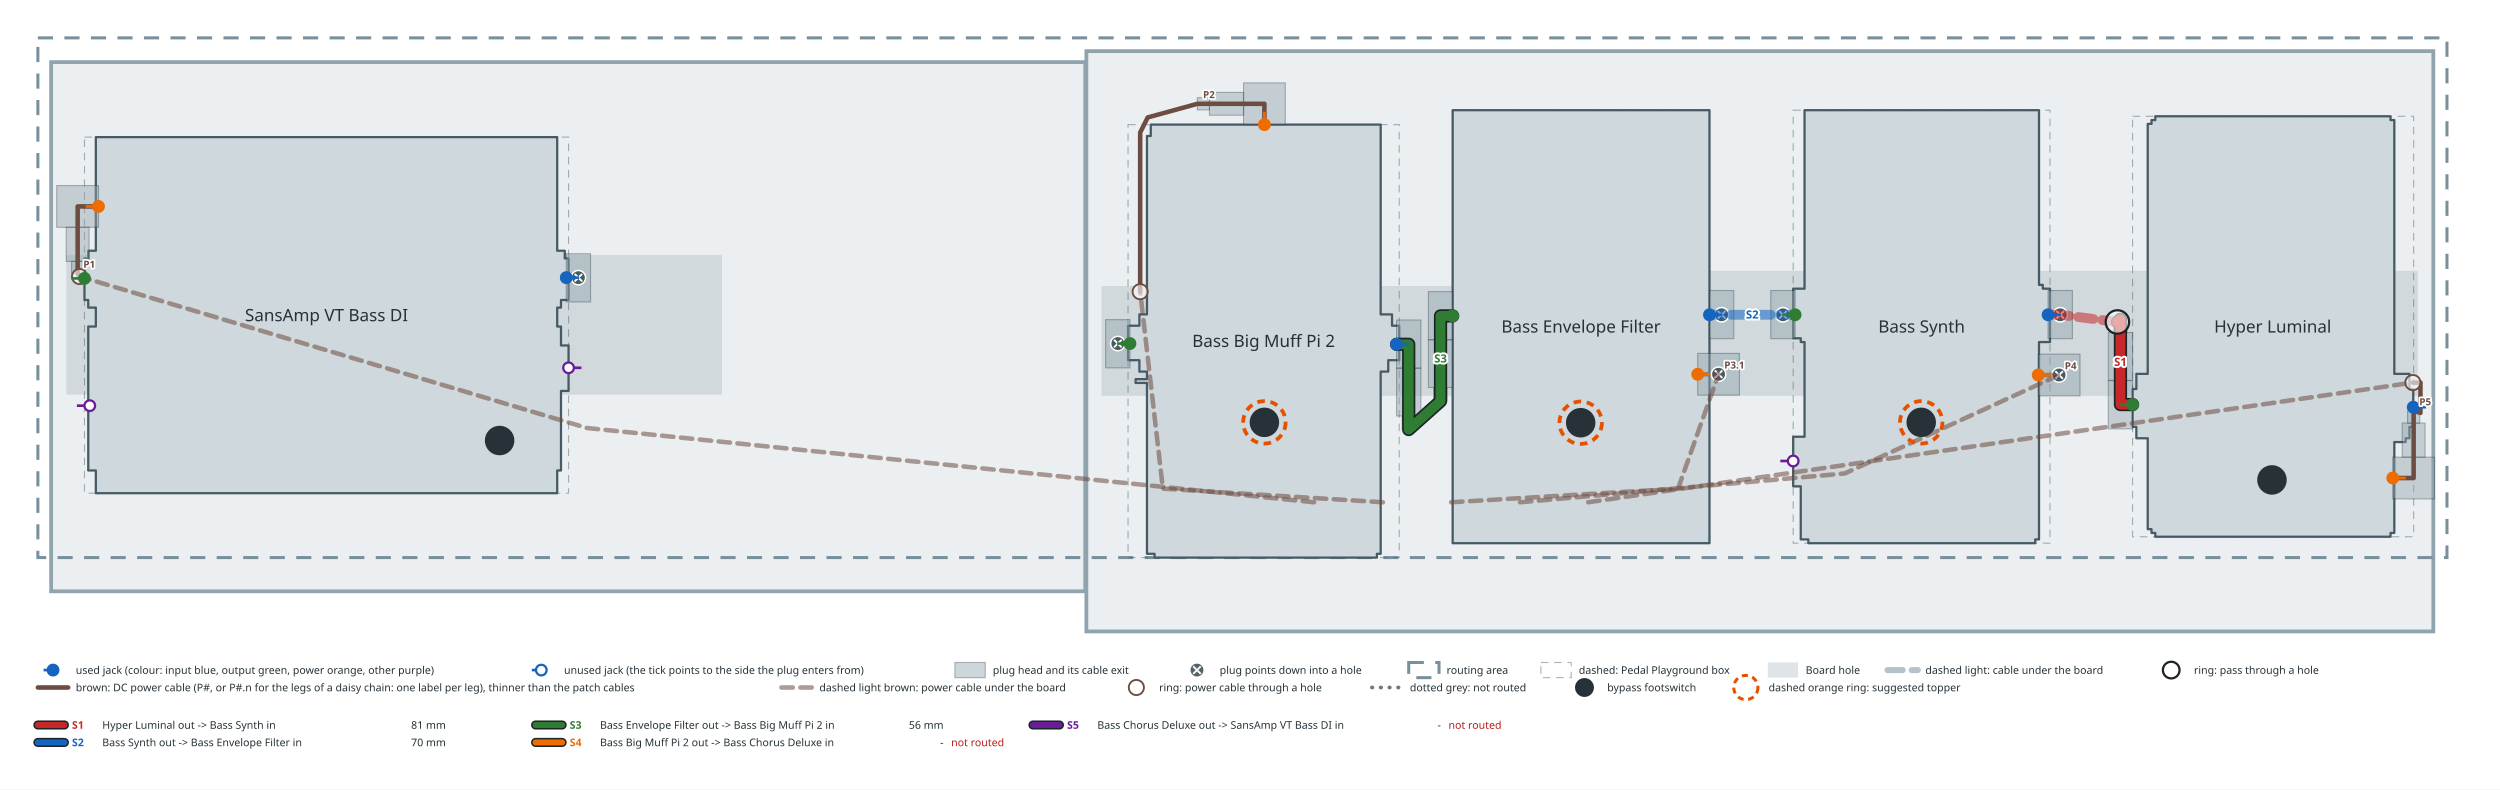
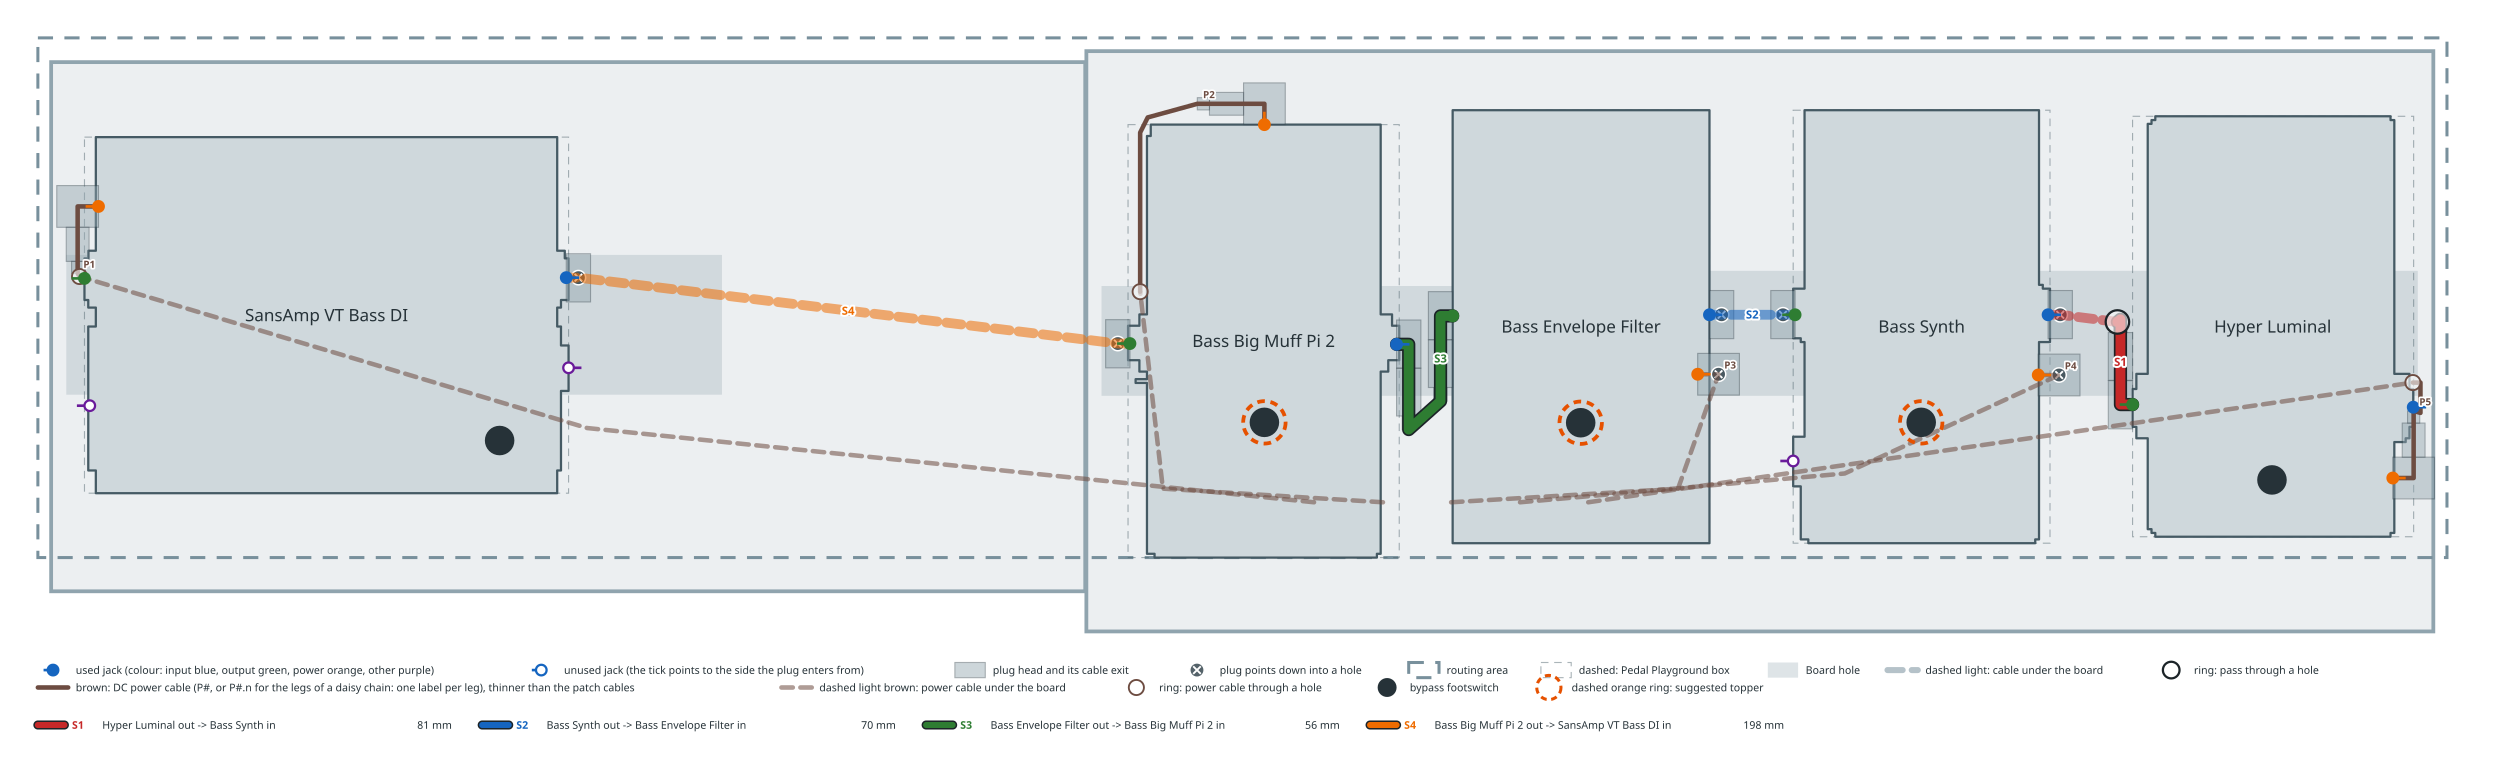
- <svg xmlns="http://www.w3.org/2000/svg" viewBox="535.1 188.6 660.0 208.4" width="660.0mm" height="208.4mm" font-family="sans-serif">
-   <rect x="535.1" y="188.6" width="660.0" height="208.4" fill="#ffffff" />
+ <svg xmlns="http://www.w3.org/2000/svg" viewBox="535.1 188.6 660.0 203.8" width="660.0mm" height="203.8mm" font-family="sans-serif">
+   <rect x="535.1" y="188.6" width="660.0" height="203.8" fill="#ffffff" />
  <rect x="548.6" y="205.0" width="273.0" height="139.7" fill="#eceff1" stroke="#90a4ae" stroke-width="1" class="board" />
  <rect x="821.9" y="202.1" width="355.6" height="153.2" fill="#eceff1" stroke="#90a4ae" stroke-width="1" class="board" />
  <g class="holes" opacity="0.3">
    <rect x="552.6" y="255.9" width="71.0" height="36.9" fill="#90a4ae" class="hole" />
    <rect x="644.7" y="255.9" width="81.0" height="36.9" fill="#90a4ae" class="hole" />
    <rect x="825.9" y="264.1" width="111.8" height="29.0" fill="#90a4ae" class="hole" />
    <rect x="959.7" y="260.1" width="79.9" height="33.0" fill="#90a4ae" class="hole" />
    <rect x="1061.6" y="260.1" width="111.8" height="33.0" fill="#90a4ae" class="hole" />
  </g>
  <rect x="545.1" y="198.6" width="636.0" height="137.2" fill="none" stroke="#78909c" stroke-dasharray="4 3" stroke-width="0.8" class="routing-area" />
  <g class="pedal" data-id="164ee080-c258-4019-b7d8-6842ff5dd736">
    <rect x="557.4" y="224.8" width="127.8" height="94.0" transform="rotate(0 621.27 271.79)" fill="none" stroke="#455a64" stroke-width="0.3" stroke-dasharray="2 1.5" opacity="0.45" class="pedal-box" />
    <path d="M557.4 256.8 L558.4 256.8 L558.4 254.8 L560.4 254.8 L560.4 224.8 L682.2 224.8 L682.2 254.8 L684.2 254.8 L684.2 256.8 L685.2 256.8 L685.2 267.8 L683.2 267.8 L683.2 269.8 L682.2 269.8 L682.2 274.8 L683.2 274.8 L683.2 279.8 L685.2 279.8 L685.2 291.8 L683.2 291.8 L683.2 312.8 L682.2 312.8 L682.2 318.8 L560.4 318.8 L560.4 312.8 L558.4 312.8 L558.4 274.8 L560.4 274.8 L560.4 269.8 L558.4 269.8 L558.4 267.8 L557.4 267.8 Z" fill="#cfd8dc" stroke="#455a64" stroke-width="0.6" stroke-linejoin="round" class="pedal-outline" />
    <text x="621.3" y="273.4" font-size="4.5" text-anchor="middle" fill="#263238" class="pedal-name">SansAmp VT Bass DI</text>
  </g>
  <g class="pedal" data-id="300a85d5-5787-471e-9f29-8ab78e7c9727">
    <rect x="832.9" y="221.5" width="71.6" height="114.3" transform="rotate(0 868.72 278.64)" fill="none" stroke="#455a64" stroke-width="0.3" stroke-dasharray="2 1.5" opacity="0.45" class="pedal-box" />
    <path d="M832.9 274.6 L835.9 274.6 L835.9 271.6 L837.9 271.6 L837.9 224.5 L838.9 224.5 L838.9 221.5 L899.6 221.5 L899.6 271.6 L902.6 271.6 L902.6 274.6 L904.5 274.6 L904.5 283.7 L901.6 283.7 L901.6 286.7 L899.6 286.7 L899.6 334.8 L898.6 334.8 L898.6 335.8 L839.9 335.8 L839.9 334.8 L837.9 334.8 L837.9 289.7 L834.9 289.7 L834.9 288.7 L837.9 288.7 L837.9 286.7 L835.9 286.7 L835.9 283.7 L832.9 283.7 Z" fill="#cfd8dc" stroke="#455a64" stroke-width="0.6" stroke-linejoin="round" class="pedal-outline" />
    <text x="868.7" y="280.2" font-size="4.5" text-anchor="middle" fill="#263238" class="pedal-name">Bass Big Muff Pi 2</text>
  </g>
  <g class="pedal" data-id="cb96d237-2ad5-43ed-876c-a0b3e43c41f4">
    <rect x="1098.1" y="219.3" width="74.2" height="111.0" transform="rotate(0 1135.14 274.84)" fill="none" stroke="#455a64" stroke-width="0.3" stroke-dasharray="2 1.5" opacity="0.45" class="pedal-box" />
    <path d="M1098.1 291.3 L1099.1 291.3 L1099.1 287.3 L1102.1 287.3 L1102.1 221.3 L1103.1 221.3 L1103.1 220.3 L1104.1 220.3 L1104.1 219.3 L1166.2 219.3 L1166.2 220.3 L1167.2 220.3 L1167.2 287.3 L1171.2 287.3 L1171.2 291.3 L1172.2 291.3 L1172.2 301.3 L1171.2 301.3 L1171.2 304.3 L1170.2 304.3 L1170.2 305.3 L1167.2 305.3 L1167.2 329.3 L1166.2 329.3 L1166.2 330.3 L1104.1 330.3 L1104.1 329.3 L1103.1 329.3 L1103.1 328.3 L1102.1 328.3 L1102.1 304.3 L1099.1 304.3 L1099.1 301.3 L1098.1 301.3 Z" fill="#cfd8dc" stroke="#455a64" stroke-width="0.6" stroke-linejoin="round" class="pedal-outline" />
    <text x="1135.1" y="276.4" font-size="4.5" text-anchor="middle" fill="#263238" class="pedal-name">Hyper Luminal</text>
  </g>
  <g class="pedal" data-id="51990ca8-9da5-49a1-8296-a28b910d4fce">
    <rect x="1008.5" y="217.7" width="67.8" height="114.3" transform="rotate(0 1042.44 274.84)" fill="none" stroke="#455a64" stroke-width="0.3" stroke-dasharray="2 1.5" opacity="0.45" class="pedal-box" />
    <path d="M1008.5 264.8 L1011.5 264.8 L1011.5 217.7 L1073.4 217.7 L1073.4 263.8 L1074.4 263.8 L1074.4 264.8 L1076.3 264.8 L1076.3 278.9 L1073.4 278.9 L1073.4 331.0 L1072.4 331.0 L1072.4 332.0 L1012.5 332.0 L1012.5 331.0 L1010.5 331.0 L1010.5 317.0 L1008.5 317.0 L1008.5 303.9 L1011.5 303.9 L1011.5 278.9 L1010.5 278.9 L1010.5 277.9 L1008.5 277.9 Z" fill="#cfd8dc" stroke="#455a64" stroke-width="0.6" stroke-linejoin="round" class="pedal-outline" />
    <text x="1042.4" y="276.4" font-size="4.5" text-anchor="middle" fill="#263238" class="pedal-name">Bass Synth</text>
  </g>
  <g class="pedal" data-id="0bd3107b-0d99-45a3-ac93-581e4219c354">
    <rect x="918.6" y="217.7" width="67.8" height="114.3" transform="rotate(0 952.48 274.84)" fill="none" stroke="#455a64" stroke-width="0.3" stroke-dasharray="2 1.5" opacity="0.45" class="pedal-box" />
    <path d="M918.6 217.7 L986.4 217.7 L986.4 332.0 L918.6 332.0 Z" fill="#cfd8dc" stroke="#455a64" stroke-width="0.6" stroke-linejoin="round" class="pedal-outline" />
    <text x="952.5" y="276.4" font-size="4.5" text-anchor="middle" fill="#263238" class="pedal-name">Bass Envelope Filter</text>
  </g>
  <rect x="1091.7" y="289.1" width="6.4" height="12.7" fill="#90a4ae" opacity="0.45" stroke="#37474f" stroke-width="0.3" class="plug-head" />
  <rect x="1091.7" y="276.4" width="6.4" height="12.6" fill="#90a4ae" opacity="0.45" stroke="#37474f" stroke-width="0.3" class="plug-head" />
  <rect x="1093.1" y="272.9" width="3.5" height="3.5" fill="#90a4ae" opacity="0.45" stroke="#37474f" stroke-width="0.3" class="plug-head" />
  <rect x="1075.8" y="265.3" width="6.4" height="12.7" fill="#90a4ae" opacity="0.45" stroke="#37474f" stroke-width="0.3" class="plug-head" />
  <rect x="1002.6" y="265.3" width="6.4" height="12.7" fill="#90a4ae" opacity="0.45" stroke="#37474f" stroke-width="0.3" class="plug-head" />
  <rect x="986.4" y="265.3" width="6.4" height="12.7" fill="#90a4ae" opacity="0.45" stroke="#37474f" stroke-width="0.3" class="plug-head" />
  <rect x="912.2" y="265.6" width="6.4" height="12.7" fill="#90a4ae" opacity="0.45" stroke="#37474f" stroke-width="0.3" class="plug-head" />
  <rect x="912.2" y="278.3" width="6.4" height="12.6" fill="#90a4ae" opacity="0.45" stroke="#37474f" stroke-width="0.3" class="plug-head" />
  <rect x="913.6" y="291.0" width="3.5" height="3.5" fill="#90a4ae" opacity="0.45" stroke="#37474f" stroke-width="0.3" class="plug-head" />
  <rect x="903.8" y="273.1" width="6.4" height="12.7" fill="#90a4ae" opacity="0.45" stroke="#37474f" stroke-width="0.3" class="plug-head" />
  <rect x="903.8" y="285.8" width="6.4" height="12.6" fill="#90a4ae" opacity="0.45" stroke="#37474f" stroke-width="0.3" class="plug-head" />
  <rect x="905.3" y="298.5" width="3.5" height="3.5" fill="#90a4ae" opacity="0.45" stroke="#37474f" stroke-width="0.3" class="plug-head" />
  <rect x="827.0" y="273.0" width="6.4" height="12.7" fill="#90a4ae" opacity="0.45" stroke="#37474f" stroke-width="0.3" class="plug-head" />
  <rect x="684.6" y="255.6" width="6.4" height="12.7" fill="#90a4ae" opacity="0.45" stroke="#37474f" stroke-width="0.3" class="plug-head" />
  <rect x="1166.8" y="309.3" width="11.0" height="11.0" fill="#90a4ae" opacity="0.45" stroke="#37474f" stroke-width="0.3" class="plug-head" />
  <rect x="1169.3" y="300.3" width="6.0" height="9.0" fill="#90a4ae" opacity="0.45" stroke="#37474f" stroke-width="0.3" class="plug-head" />
  <rect x="1170.7" y="297.1" width="3.2" height="3.2" fill="#90a4ae" opacity="0.45" stroke="#37474f" stroke-width="0.3" class="plug-head" />
  <rect x="1073.2" y="282.1" width="11.0" height="11.0" fill="#90a4ae" opacity="0.45" stroke="#37474f" stroke-width="0.3" class="plug-head" />
  <rect x="983.3" y="281.9" width="11.0" height="11.0" fill="#90a4ae" opacity="0.45" stroke="#37474f" stroke-width="0.3" class="plug-head" />
  <rect x="863.4" y="210.5" width="11.0" height="11.0" fill="#90a4ae" opacity="0.45" stroke="#37474f" stroke-width="0.3" class="plug-head" />
  <rect x="854.4" y="213.0" width="9.0" height="6.0" fill="#90a4ae" opacity="0.45" stroke="#37474f" stroke-width="0.3" class="plug-head" />
  <rect x="851.2" y="214.4" width="3.2" height="3.2" fill="#90a4ae" opacity="0.45" stroke="#37474f" stroke-width="0.3" class="plug-head" />
  <rect x="550.1" y="237.6" width="11.0" height="11.0" fill="#90a4ae" opacity="0.45" stroke="#37474f" stroke-width="0.3" class="plug-head" />
  <rect x="552.6" y="248.6" width="6.0" height="9.0" fill="#90a4ae" opacity="0.45" stroke="#37474f" stroke-width="0.3" class="plug-head" />
  <rect x="554.0" y="257.6" width="3.2" height="3.2" fill="#90a4ae" opacity="0.45" stroke="#37474f" stroke-width="0.3" class="plug-head" />
  <g class="plug-down">
    <circle cx="1079.0" cy="271.7" r="1.9" fill="#37474f" fill-opacity="0.85" stroke="#ffffff" stroke-width="0.4" />
    <path d="M1078.0 270.7 L1080.0 272.7 M1078.0 272.7 L1080.0 270.7" stroke="#ffffff" stroke-width="0.5" fill="none" />
  </g>
  <g class="plug-down">
    <circle cx="1005.8" cy="271.7" r="1.9" fill="#37474f" fill-opacity="0.85" stroke="#ffffff" stroke-width="0.4" />
    <path d="M1004.8 270.7 L1006.8 272.7 M1004.8 272.7 L1006.8 270.7" stroke="#ffffff" stroke-width="0.5" fill="none" />
  </g>
  <g class="plug-down">
    <circle cx="989.6" cy="271.7" r="1.9" fill="#37474f" fill-opacity="0.85" stroke="#ffffff" stroke-width="0.4" />
    <path d="M988.6 270.7 L990.6 272.7 M988.6 272.7 L990.6 270.7" stroke="#ffffff" stroke-width="0.5" fill="none" />
  </g>
  <g class="plug-down">
    <circle cx="830.2" cy="279.3" r="1.9" fill="#37474f" fill-opacity="0.85" stroke="#ffffff" stroke-width="0.4" />
    <path d="M829.2 278.3 L831.2 280.3 M829.2 280.3 L831.2 278.3" stroke="#ffffff" stroke-width="0.5" fill="none" />
  </g>
  <g class="plug-down">
    <circle cx="687.8" cy="261.9" r="1.9" fill="#37474f" fill-opacity="0.85" stroke="#ffffff" stroke-width="0.4" />
    <path d="M686.8 260.9 L688.8 262.9 M686.8 262.9 L688.8 260.9" stroke="#ffffff" stroke-width="0.5" fill="none" />
  </g>
  <g class="plug-down">
    <circle cx="1078.7" cy="287.6" r="1.9" fill="#37474f" fill-opacity="0.85" stroke="#ffffff" stroke-width="0.4" />
    <path d="M1077.7 286.6 L1079.7 288.6 M1077.7 288.6 L1079.7 286.6" stroke="#ffffff" stroke-width="0.5" fill="none" />
  </g>
  <g class="plug-down">
    <circle cx="988.8" cy="287.4" r="1.9" fill="#37474f" fill-opacity="0.85" stroke="#ffffff" stroke-width="0.4" />
    <path d="M987.8 286.4 L989.8 288.4 M987.8 288.4 L989.8 286.4" stroke="#ffffff" stroke-width="0.5" fill="none" />
  </g>
  <polyline points="882.0,321.2 690.1,301.6 556.1,261.6" fill="none" stroke-linejoin="round" stroke-linecap="round" stroke="#6d4c41" stroke-opacity="0.55" stroke-width="1.2" stroke-dasharray="3 2" class="power-under" data-id="P1" />
  <polyline points="556.1,261.6 555.6,260.8 555.6,243.1 561.1,243.1" fill="none" stroke-linejoin="round" stroke-linecap="round" stroke="#6d4c41" stroke-width="1.2" class="power-cable" data-id="P1" />
  <circle cx="556.1" cy="261.6" r="2.0" fill="#ffffff" fill-opacity="0.6" stroke="#6d4c41" stroke-width="0.5" class="power-hole" data-id="P1" />
  <polyline points="900.2,321.2 842.1,317.6 836.1,265.6" fill="none" stroke-linejoin="round" stroke-linecap="round" stroke="#6d4c41" stroke-opacity="0.55" stroke-width="1.2" stroke-dasharray="3 2" class="power-under" data-id="P2" />
  <polyline points="836.1,265.6 836.1,223.6 838.1,219.6 851.2,216.0 868.9,216.0 868.9,221.5" fill="none" stroke-linejoin="round" stroke-linecap="round" stroke="#6d4c41" stroke-width="1.2" class="power-cable" data-id="P2" />
  <circle cx="836.1" cy="265.6" r="2.0" fill="#ffffff" fill-opacity="0.6" stroke="#6d4c41" stroke-width="0.5" class="power-hole" data-id="P2" />
-   <polyline points="918.2,321.2 978.1,317.6 988.8,287.4 983.3,287.4" fill="none" stroke-linejoin="round" stroke-linecap="round" stroke="#6d4c41" stroke-opacity="0.55" stroke-width="1.2" stroke-dasharray="3 2" class="power-under" data-id="P3.1" />
+   <polyline points="918.2,321.2 978.1,317.6 988.8,287.4 983.3,287.4" fill="none" stroke-linejoin="round" stroke-linecap="round" stroke="#6d4c41" stroke-opacity="0.55" stroke-width="1.2" stroke-dasharray="3 2" class="power-under" data-id="P3" />
  <polyline points="936.4,321.2 1022.1,313.6 1078.7,287.6 1073.2,287.6" fill="none" stroke-linejoin="round" stroke-linecap="round" stroke="#6d4c41" stroke-opacity="0.55" stroke-width="1.2" stroke-dasharray="3 2" class="power-under" data-id="P4" />
  <polyline points="954.4,321.2 1172.1,289.6" fill="none" stroke-linejoin="round" stroke-linecap="round" stroke="#6d4c41" stroke-opacity="0.55" stroke-width="1.2" stroke-dasharray="3 2" class="power-under" data-id="P5" />
  <polyline points="1172.1,289.6 1174.1,289.6 1174.1,297.6 1172.3,297.1 1172.3,314.8 1166.8,314.8" fill="none" stroke-linejoin="round" stroke-linecap="round" stroke="#6d4c41" stroke-width="1.2" class="power-cable" data-id="P5" />
  <circle cx="1172.1" cy="289.6" r="2.0" fill="#ffffff" fill-opacity="0.6" stroke="#6d4c41" stroke-width="0.5" class="power-hole" data-id="P5" />
  <polyline points="1098.1,295.4 1094.9,295.4 1094.9,272.9 1094.1,273.6" fill="none" stroke-linejoin="round" stroke-linecap="round" stroke="#1c2428" stroke-width="3.5" class="casing" />
  <polyline points="1098.1,295.4 1094.9,295.4 1094.9,272.9 1094.1,273.6" fill="none" stroke-linejoin="round" stroke-linecap="round" stroke="#c62828" stroke-width="2.6" class="cable" data-id="S1" />
  <polyline points="1094.1,273.6 1079.0,271.7 1075.8,271.7" fill="none" stroke-linejoin="round" stroke-linecap="round" stroke="#c62828" stroke-opacity="0.55" stroke-width="2.6" stroke-dasharray="4 2.4" class="cable-under" data-id="S1" />
  <circle cx="1094.1" cy="273.6" r="3.1" fill="#ffffff" fill-opacity="0.6" stroke="#1c2428" stroke-width="0.6" class="hole-pass" data-id="S1" />
  <polyline points="1009.0,271.7 1005.8,271.7 989.6,271.7 986.4,271.7" fill="none" stroke-linejoin="round" stroke-linecap="round" stroke="#1565c0" stroke-opacity="0.55" stroke-width="2.6" stroke-dasharray="4 2.4" class="cable-under" data-id="S2" />
  <polyline points="918.6,272.0 915.4,272.0 915.4,294.5 907.0,302.0 907.0,279.5 903.8,279.5" fill="none" stroke-linejoin="round" stroke-linecap="round" stroke="#1c2428" stroke-width="3.5" class="casing" />
  <polyline points="918.6,272.0 915.4,272.0 915.4,294.5 907.0,302.0 907.0,279.5 903.8,279.5" fill="none" stroke-linejoin="round" stroke-linecap="round" stroke="#2e7d32" stroke-width="2.6" class="cable" data-id="S3" />
+   <polyline points="833.4,279.3 830.2,279.3 687.8,261.9 684.6,261.9" fill="none" stroke-linejoin="round" stroke-linecap="round" stroke="#ef6c00" stroke-opacity="0.55" stroke-width="2.6" stroke-dasharray="4 2.4" class="cable-under" data-id="S4" />
  <g class="jack" data-jack="in" data-used="1">
    <line x1="1172.2" y1="296.1" x2="1175.6" y2="296.1" stroke="#1565c0" stroke-width="0.7" />
    <circle cx="1172.2" cy="296.1" r="1.4" fill="#1565c0" stroke="#1565c0" stroke-width="0.6" />
  </g>
  <g class="jack" data-jack="out" data-used="1">
    <line x1="1098.1" y1="295.4" x2="1094.7" y2="295.4" stroke="#2e7d32" stroke-width="0.7" />
    <circle cx="1098.1" cy="295.4" r="1.4" fill="#2e7d32" stroke="#2e7d32" stroke-width="0.6" />
  </g>
  <g class="jack" data-jack="power" data-used="1">
    <line x1="1166.8" y1="314.8" x2="1170.2" y2="314.8" stroke="#ef6c00" stroke-width="0.7" />
    <circle cx="1166.8" cy="314.8" r="1.4" fill="#ef6c00" stroke="#ef6c00" stroke-width="0.6" />
  </g>
  <g class="jack" data-jack="in" data-used="1">
    <line x1="1075.8" y1="271.7" x2="1079.2" y2="271.7" stroke="#1565c0" stroke-width="0.7" />
    <circle cx="1075.8" cy="271.7" r="1.4" fill="#1565c0" stroke="#1565c0" stroke-width="0.6" />
  </g>
  <g class="jack" data-jack="out" data-used="1">
    <line x1="1009.0" y1="271.7" x2="1005.6" y2="271.7" stroke="#2e7d32" stroke-width="0.7" />
    <circle cx="1009.0" cy="271.7" r="1.4" fill="#2e7d32" stroke="#2e7d32" stroke-width="0.6" />
  </g>
  <g class="jack" data-jack="power" data-used="1">
    <line x1="1073.2" y1="287.6" x2="1076.6" y2="287.6" stroke="#ef6c00" stroke-width="0.7" />
    <circle cx="1073.2" cy="287.6" r="1.4" fill="#ef6c00" stroke="#ef6c00" stroke-width="0.6" />
  </g>
  <g class="jack" data-jack="jack_4" data-used="0">
    <line x1="1008.5" y1="310.3" x2="1005.1" y2="310.3" stroke="#6a1b9a" stroke-width="0.7" />
    <circle cx="1008.5" cy="310.3" r="1.4" fill="#ffffff" stroke="#6a1b9a" stroke-width="0.6" />
  </g>
  <g class="jack" data-jack="in" data-used="1">
    <line x1="986.4" y1="271.7" x2="989.8" y2="271.7" stroke="#1565c0" stroke-width="0.7" />
    <circle cx="986.4" cy="271.7" r="1.4" fill="#1565c0" stroke="#1565c0" stroke-width="0.6" />
  </g>
  <g class="jack" data-jack="out" data-used="1">
    <line x1="918.6" y1="272.0" x2="915.2" y2="272.0" stroke="#2e7d32" stroke-width="0.7" />
    <circle cx="918.6" cy="272.0" r="1.4" fill="#2e7d32" stroke="#2e7d32" stroke-width="0.6" />
  </g>
  <g class="jack" data-jack="power" data-used="1">
    <line x1="983.3" y1="287.4" x2="986.7" y2="287.4" stroke="#ef6c00" stroke-width="0.7" />
    <circle cx="983.3" cy="287.4" r="1.4" fill="#ef6c00" stroke="#ef6c00" stroke-width="0.6" />
  </g>
  <g class="jack" data-jack="in" data-used="1">
    <line x1="903.8" y1="279.5" x2="907.2" y2="279.5" stroke="#1565c0" stroke-width="0.7" />
    <circle cx="903.8" cy="279.5" r="1.4" fill="#1565c0" stroke="#1565c0" stroke-width="0.6" />
  </g>
  <g class="jack" data-jack="out" data-used="1">
    <line x1="833.4" y1="279.3" x2="830.0" y2="279.3" stroke="#2e7d32" stroke-width="0.7" />
    <circle cx="833.4" cy="279.3" r="1.4" fill="#2e7d32" stroke="#2e7d32" stroke-width="0.6" />
  </g>
  <g class="jack" data-jack="power" data-used="1">
    <line x1="868.9" y1="221.5" x2="868.9" y2="218.1" stroke="#ef6c00" stroke-width="0.7" />
    <circle cx="868.9" cy="221.5" r="1.4" fill="#ef6c00" stroke="#ef6c00" stroke-width="0.6" />
  </g>
  <g class="jack" data-jack="in" data-used="1">
    <line x1="684.6" y1="261.9" x2="688.0" y2="261.9" stroke="#1565c0" stroke-width="0.7" />
    <circle cx="684.6" cy="261.9" r="1.4" fill="#1565c0" stroke="#1565c0" stroke-width="0.6" />
  </g>
  <g class="jack" data-jack="out" data-used="1">
    <line x1="557.4" y1="262.1" x2="554.0" y2="262.1" stroke="#2e7d32" stroke-width="0.7" />
    <circle cx="557.4" cy="262.1" r="1.4" fill="#2e7d32" stroke="#2e7d32" stroke-width="0.6" />
  </g>
  <g class="jack" data-jack="power" data-used="1">
    <line x1="561.1" y1="243.1" x2="557.7" y2="243.1" stroke="#ef6c00" stroke-width="0.7" />
    <circle cx="561.1" cy="243.1" r="1.4" fill="#ef6c00" stroke="#ef6c00" stroke-width="0.6" />
  </g>
  <g class="jack" data-jack="jack_4" data-used="0">
    <line x1="685.2" y1="285.7" x2="688.6" y2="285.7" stroke="#6a1b9a" stroke-width="0.7" />
    <circle cx="685.2" cy="285.7" r="1.4" fill="#ffffff" stroke="#6a1b9a" stroke-width="0.6" />
  </g>
  <g class="jack" data-jack="jack_5" data-used="0">
    <line x1="558.8" y1="295.7" x2="555.4" y2="295.7" stroke="#6a1b9a" stroke-width="0.7" />
    <circle cx="558.8" cy="295.7" r="1.4" fill="#ffffff" stroke="#6a1b9a" stroke-width="0.6" />
  </g>
  <circle cx="1134.9" cy="315.3" r="3.5" fill="#263238" stroke="#263238" stroke-width="0.8" class="footswitch" data-type="bypass" />
  <circle cx="1042.3" cy="300.1" r="3.5" fill="#263238" stroke="#263238" stroke-width="0.8" class="footswitch" data-type="bypass" />
  <circle cx="1042.3" cy="300.1" r="5.6" fill="none" stroke="#e65100" stroke-width="1" stroke-dasharray="2 1.5" class="topper-suggested" />
  <circle cx="952.4" cy="300.2" r="3.5" fill="#263238" stroke="#263238" stroke-width="0.8" class="footswitch" data-type="bypass" />
  <circle cx="952.4" cy="300.2" r="5.6" fill="none" stroke="#e65100" stroke-width="1" stroke-dasharray="2 1.5" class="topper-suggested" />
  <circle cx="868.9" cy="300.1" r="3.5" fill="#263238" stroke="#263238" stroke-width="0.8" class="footswitch" data-type="bypass" />
  <circle cx="868.9" cy="300.1" r="5.6" fill="none" stroke="#e65100" stroke-width="1" stroke-dasharray="2 1.5" class="topper-suggested" />
  <circle cx="667.0" cy="304.9" r="3.5" fill="#263238" stroke="#263238" stroke-width="0.8" class="footswitch" data-type="bypass" />
  <text x="1094.9" y="285.2" font-size="3" text-anchor="middle" fill="#c62828" stroke="#ffffff" stroke-width="1.05" paint-order="stroke" stroke-linejoin="round" font-weight="bold" class="cable-label">S1</text>
  <text x="997.7" y="272.7" font-size="3" text-anchor="middle" fill="#1565c0" stroke="#ffffff" stroke-width="1.05" paint-order="stroke" stroke-linejoin="round" font-weight="bold" class="cable-label">S2</text>
  <text x="915.4" y="284.3" font-size="3" text-anchor="middle" fill="#2e7d32" stroke="#ffffff" stroke-width="1.05" paint-order="stroke" stroke-linejoin="round" font-weight="bold" class="cable-label">S3</text>
+   <text x="759.0" y="271.7" font-size="3" text-anchor="middle" fill="#ef6c00" stroke="#ffffff" stroke-width="1.05" paint-order="stroke" stroke-linejoin="round" font-weight="bold" class="cable-label">S4</text>
  <text x="557.1" y="259.3" font-size="2.6" text-anchor="start" fill="#6d4c41" stroke="#ffffff" stroke-width="0.91" paint-order="stroke" stroke-linejoin="round" font-weight="bold" class="power-label">P1</text>
  <text x="852.7" y="214.5" font-size="2.6" text-anchor="start" fill="#6d4c41" stroke="#ffffff" stroke-width="0.91" paint-order="stroke" stroke-linejoin="round" font-weight="bold" class="power-label">P2</text>
-   <text x="990.3" y="285.9" font-size="2.6" text-anchor="start" fill="#6d4c41" stroke="#ffffff" stroke-width="0.91" paint-order="stroke" stroke-linejoin="round" font-weight="bold" class="power-label">P3.1</text>
+   <text x="990.3" y="285.9" font-size="2.6" text-anchor="start" fill="#6d4c41" stroke="#ffffff" stroke-width="0.91" paint-order="stroke" stroke-linejoin="round" font-weight="bold" class="power-label">P3</text>
  <text x="1080.2" y="286.1" font-size="2.6" text-anchor="start" fill="#6d4c41" stroke="#ffffff" stroke-width="0.91" paint-order="stroke" stroke-linejoin="round" font-weight="bold" class="power-label">P4</text>
  <text x="1173.8" y="295.6" font-size="2.6" text-anchor="start" fill="#6d4c41" stroke="#ffffff" stroke-width="0.91" paint-order="stroke" stroke-linejoin="round" font-weight="bold" class="power-label">P5</text>
  <line x1="546.6" y1="365.5" x2="550.1" y2="365.5" stroke="#1565c0" stroke-width="0.7" />
  <circle cx="549.1" cy="365.5" r="1.4" fill="#1565c0" stroke="#1565c0" stroke-width="0.6" />
  <text x="555.1" y="366.5" font-size="2.8" text-anchor="start" fill="#263238">used jack (colour: input blue, output green, power orange, other purple)</text>
  <line x1="675.5" y1="365.5" x2="679.0" y2="365.5" stroke="#1565c0" stroke-width="0.7" />
  <circle cx="678.0" cy="365.5" r="1.4" fill="#ffffff" stroke="#1565c0" stroke-width="0.6" />
  <text x="684.0" y="366.5" font-size="2.8" text-anchor="start" fill="#263238">unused jack (the tick points to the side the plug enters from)</text>
  <rect x="787.2" y="363.5" width="8.0" height="4.0" fill="#90a4ae" opacity="0.45" stroke="#37474f" stroke-width="0.3" />
  <text x="797.2" y="366.5" font-size="2.8" text-anchor="start" fill="#263238">plug head and its cable exit</text>
  <g class="key-down">
    <circle cx="851.1" cy="365.5" r="1.9" fill="#37474f" fill-opacity="0.85" stroke="#ffffff" stroke-width="0.4" />
    <path d="M850.1 364.5 L852.1 366.5 M850.1 366.5 L852.1 364.5" stroke="#ffffff" stroke-width="0.5" fill="none" />
  </g>
  <text x="857.1" y="366.5" font-size="2.8" text-anchor="start" fill="#263238">plug points down into a hole</text>
  <rect x="907.0" y="363.5" width="8.0" height="4.0" fill="none" stroke="#78909c" stroke-dasharray="4 3" stroke-width="0.8" />
  <text x="917.0" y="366.5" font-size="2.8" text-anchor="start" fill="#263238">routing area</text>
  <rect x="941.9" y="363.5" width="8.0" height="4.0" fill="none" stroke="#455a64" stroke-width="0.3" stroke-dasharray="2 1.5" opacity="0.45" />
  <text x="951.9" y="366.5" font-size="2.8" text-anchor="start" fill="#263238">dashed: Pedal Playground box</text>
  <rect x="1001.8" y="363.5" width="8.0" height="4.0" fill="#90a4ae" opacity="0.3" />
  <text x="1011.8" y="366.5" font-size="2.8" text-anchor="start" fill="#263238">Board hole</text>
  <line x1="1033.4" y1="365.5" x2="1041.4" y2="365.5" stroke-linecap="round" stroke="#78909c" stroke-opacity="0.55" stroke-width="1.6" stroke-dasharray="4 2.4" />
  <text x="1043.4" y="366.5" font-size="2.8" text-anchor="start" fill="#263238">dashed light: cable under the board</text>
  <circle cx="1108.3" cy="365.5" r="2.2" fill="#ffffff" fill-opacity="0.6" stroke="#1c2428" stroke-width="0.6" />
  <text x="1114.3" y="366.5" font-size="2.8" text-anchor="start" fill="#263238">ring: pass through a hole</text>
  <line x1="545.1" y1="370.1" x2="553.1" y2="370.1" stroke-linecap="round" stroke="#6d4c41" stroke-width="1.2" />
  <text x="555.1" y="371.1" font-size="2.8" text-anchor="start" fill="#263238">brown: DC power cable (P#, or P#.n for the legs of a daisy chain: one label per leg), thinner than the patch cables</text>
  <line x1="741.4" y1="370.1" x2="749.4" y2="370.1" stroke-linecap="round" stroke="#6d4c41" stroke-opacity="0.55" stroke-width="1.2" stroke-dasharray="3 2" />
  <text x="751.4" y="371.1" font-size="2.8" text-anchor="start" fill="#263238">dashed light brown: power cable under the board</text>
  <circle cx="835.1" cy="370.1" r="2.0" fill="#ffffff" fill-opacity="0.6" stroke="#6d4c41" stroke-width="0.5" />
  <text x="841.1" y="371.1" font-size="2.8" text-anchor="start" fill="#263238">ring: power cable through a hole</text>
-   <line x1="897.3" y1="370.1" x2="905.3" y2="370.1" stroke="#757575" stroke-width="1" stroke-dasharray="0.1 2.2" stroke-linecap="round" />
-   <text x="907.3" y="371.1" font-size="2.8" text-anchor="start" fill="#263238">dotted grey: not routed</text>
-   <circle cx="953.4" cy="370.1" r="2.2" fill="#263238" stroke="#263238" stroke-width="0.6" />
-   <text x="959.4" y="371.1" font-size="2.8" text-anchor="start" fill="#263238">bypass footswitch</text>
-   <circle cx="996.0" cy="370.1" r="3.2" fill="none" stroke="#e65100" stroke-width="0.8" stroke-dasharray="1.6 1.2" />
-   <text x="1002.0" y="371.1" font-size="2.8" text-anchor="start" fill="#263238">dashed orange ring: suggested topper</text>
+   <circle cx="901.3" cy="370.1" r="2.2" fill="#263238" stroke="#263238" stroke-width="0.6" />
+   <text x="907.3" y="371.1" font-size="2.8" text-anchor="start" fill="#263238">bypass footswitch</text>
+   <circle cx="944.0" cy="370.1" r="3.2" fill="none" stroke="#e65100" stroke-width="0.8" stroke-dasharray="1.6 1.2" />
+   <text x="950.0" y="371.1" font-size="2.8" text-anchor="start" fill="#263238">dashed orange ring: suggested topper</text>
  <g class="legend-row" data-id="S1">
    <line x1="545.1" y1="380.0" x2="552.1" y2="380.0" stroke="#1c2428" stroke-width="2.4" stroke-linecap="round" />
    <line x1="545.1" y1="380.0" x2="552.1" y2="380.0" stroke="#c62828" stroke-width="1.6" stroke-linecap="round" />
    <text x="554.1" y="381.0" font-size="2.8" text-anchor="start" fill="#c62828" font-weight="bold">S1</text>
    <text x="562.1" y="381.0" font-size="2.8" text-anchor="start" fill="#263238">Hyper Luminal out -&gt; Bass Synth in</text>
-     <text x="652.8" y="381.0" font-size="2.8" text-anchor="end" fill="#263238" class="length">81 mm</text>
-     <text x="654.8" y="381.0" font-size="2.8" text-anchor="start" fill="#b71c1c" />
+     <text x="654.4" y="381.0" font-size="2.8" text-anchor="end" fill="#263238" class="length">81 mm</text>
+     <text x="656.4" y="381.0" font-size="2.8" text-anchor="start" fill="#b71c1c" />
  </g>
  <g class="legend-row" data-id="S2">
-     <line x1="545.1" y1="384.6" x2="552.1" y2="384.6" stroke="#1c2428" stroke-width="2.4" stroke-linecap="round" />
-     <line x1="545.1" y1="384.6" x2="552.1" y2="384.6" stroke="#1565c0" stroke-width="1.6" stroke-linecap="round" />
-     <text x="554.1" y="385.6" font-size="2.8" text-anchor="start" fill="#1565c0" font-weight="bold">S2</text>
-     <text x="562.1" y="385.6" font-size="2.8" text-anchor="start" fill="#263238">Bass Synth out -&gt; Bass Envelope Filter in</text>
-     <text x="652.8" y="385.6" font-size="2.8" text-anchor="end" fill="#263238" class="length">70 mm</text>
-     <text x="654.8" y="385.6" font-size="2.8" text-anchor="start" fill="#b71c1c" />
+     <line x1="662.4" y1="380.0" x2="669.4" y2="380.0" stroke="#1c2428" stroke-width="2.4" stroke-linecap="round" />
+     <line x1="662.4" y1="380.0" x2="669.4" y2="380.0" stroke="#1565c0" stroke-width="1.6" stroke-linecap="round" />
+     <text x="671.4" y="381.0" font-size="2.8" text-anchor="start" fill="#1565c0" font-weight="bold">S2</text>
+     <text x="679.4" y="381.0" font-size="2.8" text-anchor="start" fill="#263238">Bass Synth out -&gt; Bass Envelope Filter in</text>
+     <text x="771.6" y="381.0" font-size="2.8" text-anchor="end" fill="#263238" class="length">70 mm</text>
+     <text x="773.6" y="381.0" font-size="2.8" text-anchor="start" fill="#b71c1c" />
  </g>
  <g class="legend-row" data-id="S3">
-     <line x1="676.5" y1="380.0" x2="683.5" y2="380.0" stroke="#1c2428" stroke-width="2.4" stroke-linecap="round" />
-     <line x1="676.5" y1="380.0" x2="683.5" y2="380.0" stroke="#2e7d32" stroke-width="1.6" stroke-linecap="round" />
-     <text x="685.5" y="381.0" font-size="2.8" text-anchor="start" fill="#2e7d32" font-weight="bold">S3</text>
-     <text x="693.5" y="381.0" font-size="2.8" text-anchor="start" fill="#263238">Bass Envelope Filter out -&gt; Bass Big Muff Pi 2 in</text>
-     <text x="784.2" y="381.0" font-size="2.8" text-anchor="end" fill="#263238" class="length">56 mm</text>
-     <text x="786.2" y="381.0" font-size="2.8" text-anchor="start" fill="#b71c1c" />
+     <line x1="779.6" y1="380.0" x2="786.6" y2="380.0" stroke="#1c2428" stroke-width="2.4" stroke-linecap="round" />
+     <line x1="779.6" y1="380.0" x2="786.6" y2="380.0" stroke="#2e7d32" stroke-width="1.6" stroke-linecap="round" />
+     <text x="788.6" y="381.0" font-size="2.8" text-anchor="start" fill="#2e7d32" font-weight="bold">S3</text>
+     <text x="796.6" y="381.0" font-size="2.8" text-anchor="start" fill="#263238">Bass Envelope Filter out -&gt; Bass Big Muff Pi 2 in</text>
+     <text x="888.8" y="381.0" font-size="2.8" text-anchor="end" fill="#263238" class="length">56 mm</text>
+     <text x="890.8" y="381.0" font-size="2.8" text-anchor="start" fill="#b71c1c" />
  </g>
  <g class="legend-row" data-id="S4">
-     <line x1="676.5" y1="384.6" x2="683.5" y2="384.6" stroke="#1c2428" stroke-width="2.4" stroke-linecap="round" />
-     <line x1="676.5" y1="384.6" x2="683.5" y2="384.6" stroke="#ef6c00" stroke-width="1.6" stroke-linecap="round" />
-     <text x="685.5" y="385.6" font-size="2.8" text-anchor="start" fill="#ef6c00" font-weight="bold">S4</text>
-     <text x="693.5" y="385.6" font-size="2.8" text-anchor="start" fill="#263238">Bass Big Muff Pi 2 out -&gt; Bass Chorus Deluxe in</text>
-     <text x="784.2" y="385.6" font-size="2.8" text-anchor="end" fill="#263238" class="length">-</text>
-     <text x="786.2" y="385.6" font-size="2.8" text-anchor="start" fill="#b71c1c">not routed</text>
-   </g>
-   <g class="legend-row" data-id="S5">
-     <line x1="807.8" y1="380.0" x2="814.8" y2="380.0" stroke="#1c2428" stroke-width="2.4" stroke-linecap="round" />
-     <line x1="807.8" y1="380.0" x2="814.8" y2="380.0" stroke="#6a1b9a" stroke-width="1.6" stroke-linecap="round" />
-     <text x="816.8" y="381.0" font-size="2.8" text-anchor="start" fill="#6a1b9a" font-weight="bold">S5</text>
-     <text x="824.8" y="381.0" font-size="2.8" text-anchor="start" fill="#263238">Bass Chorus Deluxe out -&gt; SansAmp VT Bass DI in</text>
-     <text x="915.5" y="381.0" font-size="2.8" text-anchor="end" fill="#263238" class="length">-</text>
-     <text x="917.5" y="381.0" font-size="2.8" text-anchor="start" fill="#b71c1c">not routed</text>
+     <line x1="896.8" y1="380.0" x2="903.8" y2="380.0" stroke="#1c2428" stroke-width="2.4" stroke-linecap="round" />
+     <line x1="896.8" y1="380.0" x2="903.8" y2="380.0" stroke="#ef6c00" stroke-width="1.6" stroke-linecap="round" />
+     <text x="905.8" y="381.0" font-size="2.8" text-anchor="start" fill="#ef6c00" font-weight="bold">S4</text>
+     <text x="913.8" y="381.0" font-size="2.8" text-anchor="start" fill="#263238">Bass Big Muff Pi 2 out -&gt; SansAmp VT Bass DI in</text>
+     <text x="1006.1" y="381.0" font-size="2.8" text-anchor="end" fill="#263238" class="length">198 mm</text>
+     <text x="1008.1" y="381.0" font-size="2.8" text-anchor="start" fill="#b71c1c" />
  </g>
</svg>
